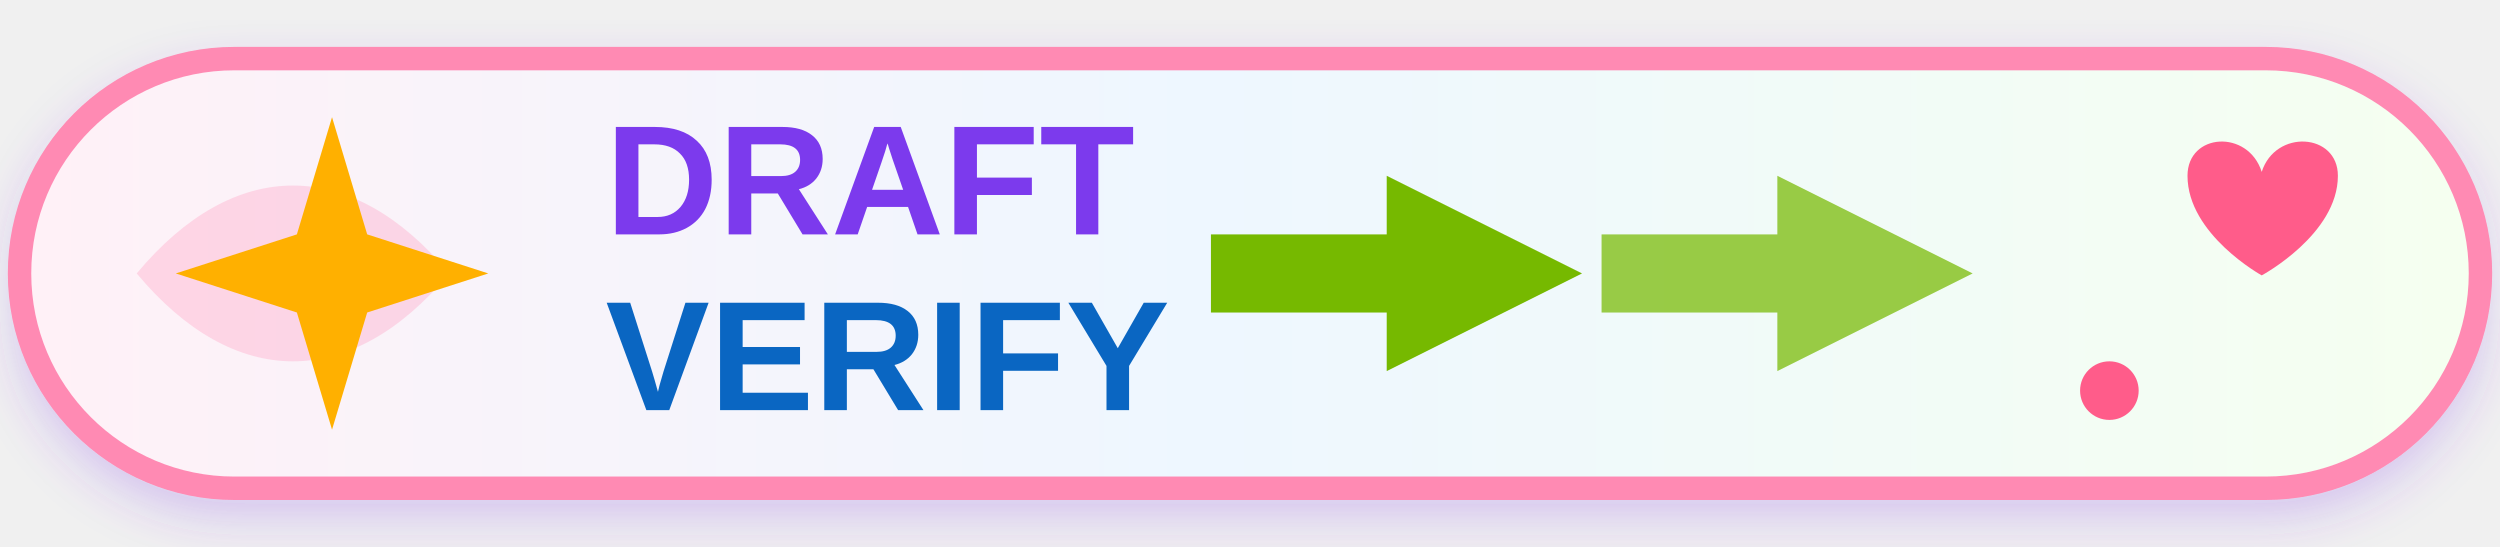
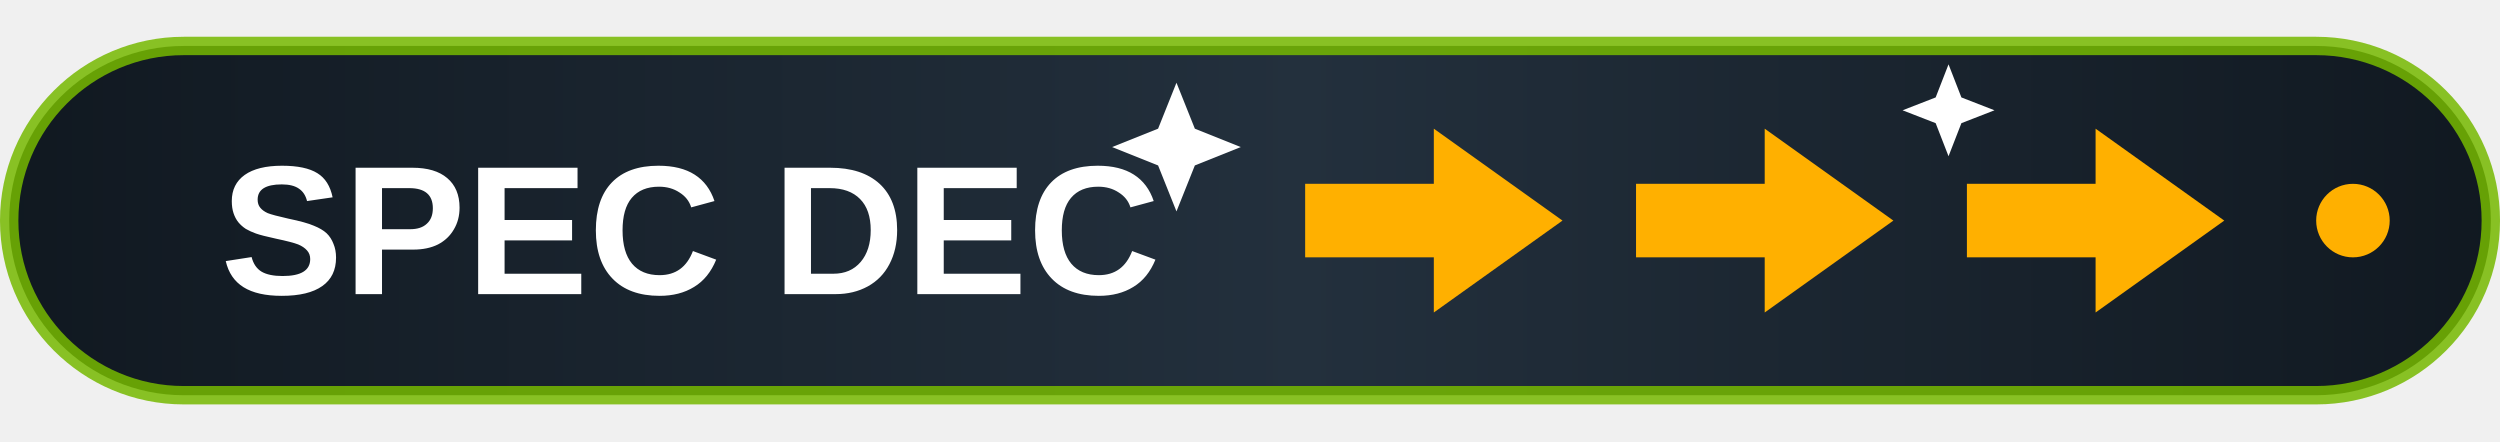
- <svg xmlns="http://www.w3.org/2000/svg" width="128" height="28" viewBox="0 0 128 28" role="img" aria-label="cute speculative decoding">
+ <svg xmlns="http://www.w3.org/2000/svg" width="136" height="24" viewBox="0 0 136 24" role="img" aria-label="speculative decoding">
  <defs>
-     <linearGradient id="cute-bg" x1="0" x2="1" y1="0" y2="0">
-       <stop offset="0" stop-color="#fff1f7" />
-       <stop offset="0.48" stop-color="#eef7ff" />
-       <stop offset="1" stop-color="#f5fff0" />
+     <linearGradient id="spec-bg" x1="0" x2="1" y1="0" y2="0">
+       <stop offset="0" stop-color="#101820" />
+       <stop offset="0.52" stop-color="#23303d" />
+       <stop offset="1" stop-color="#101820" />
    </linearGradient>
-     <filter id="soft-shadow" x="-20%" y="-40%" width="140%" height="180%">
-       <feDropShadow dx="0" dy="1" stdDeviation="1.2" flood-color="#7c3aed" flood-opacity="0.22" />
-     </filter>
+     <linearGradient id="pulse" x1="0" x2="1" y1="0" y2="0">
+       <stop offset="0" stop-color="#76b900" stop-opacity="0" />
+       <stop offset="0.5" stop-color="#76b900" stop-opacity="0.85" />
+       <stop offset="1" stop-color="#76b900" stop-opacity="0" />
+     </linearGradient>
  </defs>
-   <rect x="1" y="3" width="126" height="22" rx="11" fill="url(#cute-bg)" stroke="#ff8ab3" stroke-width="1.2" filter="url(#soft-shadow)" />
-   <path d="M7 14 C12 8, 18 8, 23 14 C18 20, 12 20, 7 14Z" fill="#ff8ab3" opacity="0.28">
-     <animateTransform attributeName="transform" type="translate" values="0 0;4 0;0 0" dur="1.4s" repeatCount="indefinite" />
-   </path>
-   <g transform="translate(17 14)">
-     <path d="M0 -8 L1.8 -2 L8 0 L1.8 2 L0 8 L-1.8 2 L-8 0 L-1.8 -2 Z" fill="#ffb000">
-       <animateTransform attributeName="transform" type="scale" values="0.82;1.08;0.82" dur="1.05s" repeatCount="indefinite" />
-       <animate attributeName="opacity" values="0.65;1;0.65" dur="1.05s" repeatCount="indefinite" />
+   <rect x="0.5" y="2.5" width="135" height="19" rx="9.5" fill="url(#spec-bg)" stroke="#76b900" stroke-opacity="0.85" />
+   <rect x="-42" y="3" width="34" height="18" rx="9" fill="url(#pulse)">
+     <animate attributeName="x" values="-42;144" dur="1.55s" repeatCount="indefinite" />
+   </rect>
+   <text x="12" y="16" fill="#ffffff" font-family="Arial, Helvetica, sans-serif" font-size="10" font-weight="700" letter-spacing="0">SPEC DEC</text>
+   <g fill="#ffb000">
+     <path d="M78 7 L85 12 L78 17 L78 14 L71 14 L71 10 L78 10 Z">
+       <animateTransform attributeName="transform" type="translate" values="-6 0;0 0;-6 0" dur="0.9s" repeatCount="indefinite" />
+       <animate attributeName="opacity" values="0.35;1;0.35" dur="0.9s" repeatCount="indefinite" />
+     </path>
+     <path d="M96 7 L103 12 L96 17 L96 14 L89 14 L89 10 L96 10 Z">
+       <animateTransform attributeName="transform" type="translate" values="-6 0;0 0;-6 0" dur="0.9s" begin="0.15s" repeatCount="indefinite" />
+       <animate attributeName="opacity" values="0.35;1;0.35" dur="0.9s" begin="0.15s" repeatCount="indefinite" />
+     </path>
+     <path d="M114 7 L121 12 L114 17 L114 14 L107 14 L107 10 L114 10 Z">
+       <animateTransform attributeName="transform" type="translate" values="-6 0;0 0;-6 0" dur="0.9s" begin="0.3s" repeatCount="indefinite" />
+       <animate attributeName="opacity" values="0.35;1;0.35" dur="0.9s" begin="0.3s" repeatCount="indefinite" />
+     </path>
+     <circle cx="128" cy="12" r="2">
+       <animate attributeName="r" values="1.2;3;1.2" dur="0.9s" repeatCount="indefinite" />
+       <animate attributeName="opacity" values="0.45;1;0.45" dur="0.9s" repeatCount="indefinite" />
+     </circle>
+   </g>
+   <g fill="#ffffff">
+     <path d="M64 4.5 L65 7 L67.5 8 L65 9 L64 11.5 L63 9 L60.5 8 L63 7 Z">
+       <animate attributeName="opacity" values="0.25;1;0.25" dur="1.1s" repeatCount="indefinite" />
+       <animateTransform attributeName="transform" type="scale" values="0.8;1.12;0.8" dur="1.1s" repeatCount="indefinite" />
+     </path>
+     <path d="M106 3.5 L106.7 5.3 L108.5 6 L106.7 6.7 L106 8.5 L105.3 6.7 L103.5 6 L105.3 5.3 Z">
+       <animate attributeName="opacity" values="1;0.3;1" dur="1.25s" repeatCount="indefinite" />
+       <animateTransform attributeName="transform" type="scale" values="1.08;0.75;1.08" dur="1.25s" repeatCount="indefinite" />
    </path>
  </g>
-   <text x="31" y="12" fill="#7c3aed" font-family="Arial, Helvetica, sans-serif" font-size="8" font-weight="700" letter-spacing="0">DRAFT</text>
-   <text x="31" y="21" fill="#0a66c2" font-family="Arial, Helvetica, sans-serif" font-size="8" font-weight="700" letter-spacing="0">VERIFY</text>
-   <g fill="#76b900">
-     <path d="M71 9 L81 14 L71 19 L71 16 L62 16 L62 12 L71 12 Z">
-       <animateTransform attributeName="transform" type="translate" values="-3 0;4 0;-3 0" dur="1.05s" repeatCount="indefinite" />
-     </path>
-     <path d="M91 9 L101 14 L91 19 L91 16 L82 16 L82 12 L91 12 Z" opacity="0.72">
-       <animateTransform attributeName="transform" type="translate" values="-3 0;4 0;-3 0" dur="1.05s" begin="0.18s" repeatCount="indefinite" />
-     </path>
-   </g>
-   <g fill="#ff5c8a">
-     <path d="M112 9 C112 6.8 115.1 6.6 115.8 8.8 C116.5 6.6 119.7 6.8 119.7 9 C119.7 12 115.8 14.1 115.8 14.1 C115.8 14.1 112 12 112 9Z">
-       <animateTransform attributeName="transform" type="translate" values="0 1;0 -1;0 1" dur="1.2s" repeatCount="indefinite" />
-       <animate attributeName="opacity" values="0.55;1;0.55" dur="1.2s" repeatCount="indefinite" />
-     </path>
-     <circle cx="108" cy="20" r="1.5">
-       <animate attributeName="r" values="1;2.2;1" dur="1.2s" repeatCount="indefinite" />
-       <animate attributeName="opacity" values="1;0.35;1" dur="1.2s" repeatCount="indefinite" />
-     </circle>
-   </g>
</svg>
